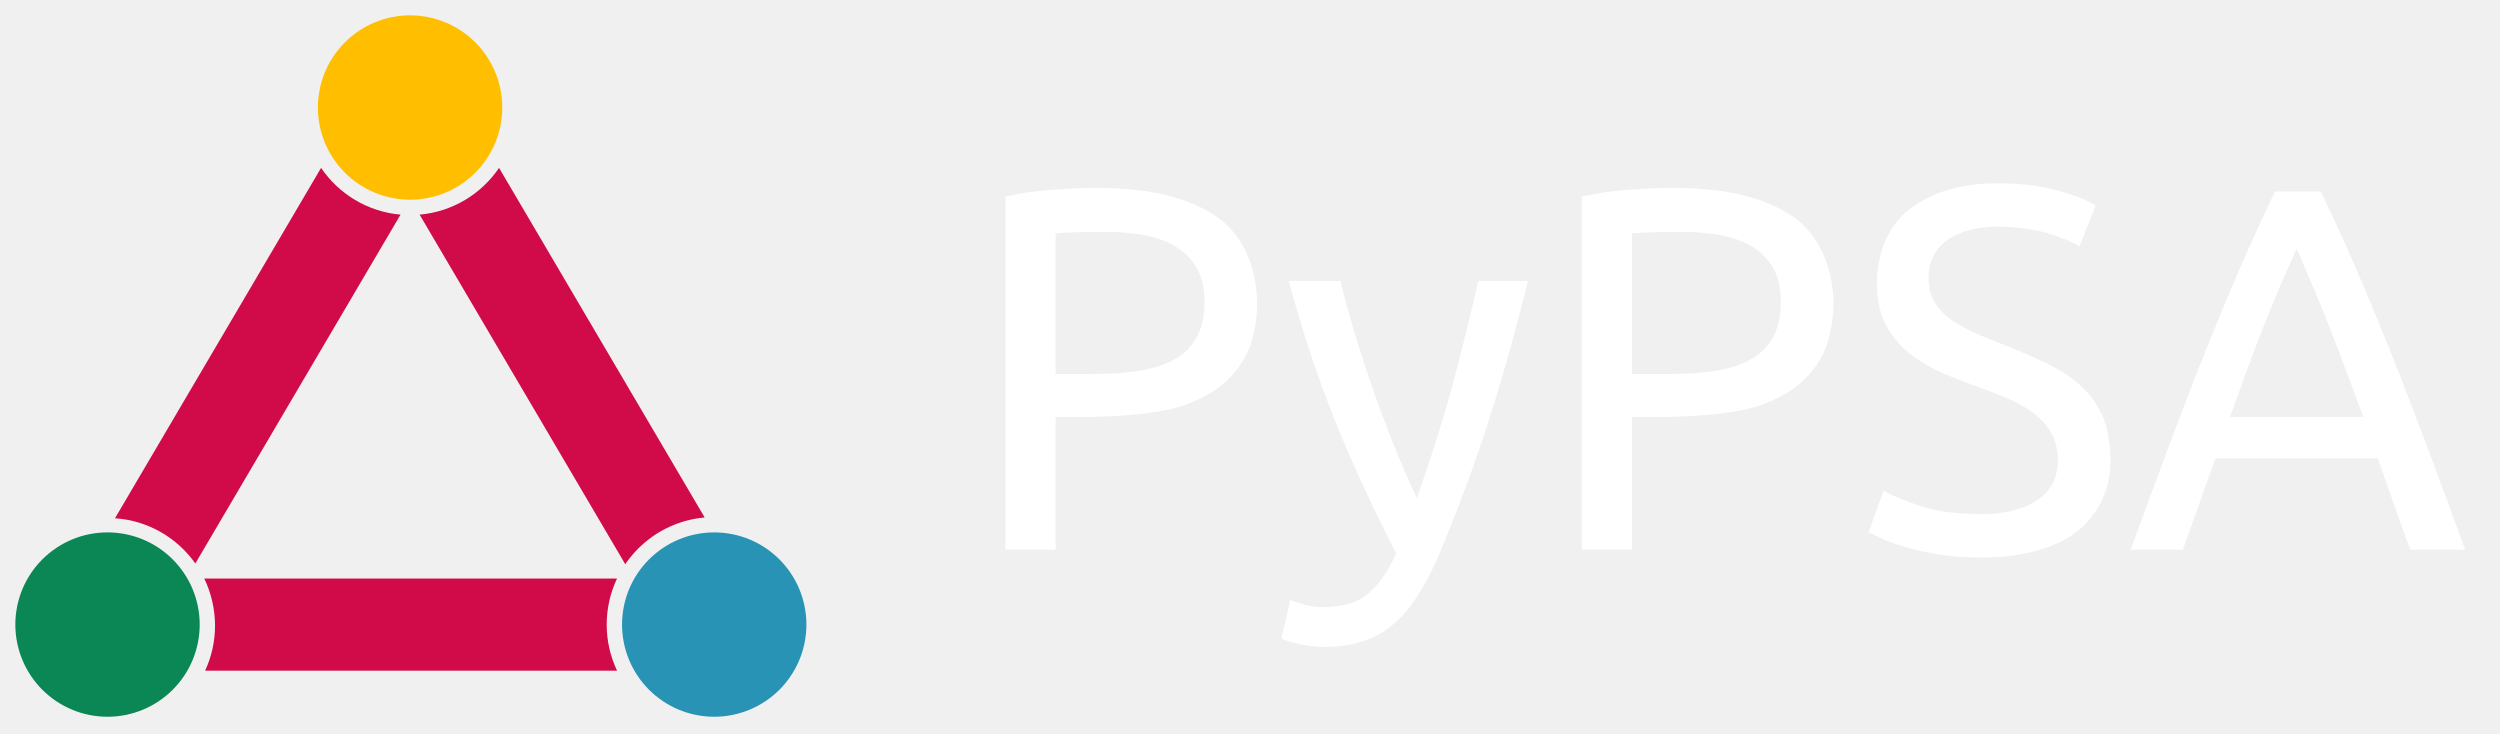
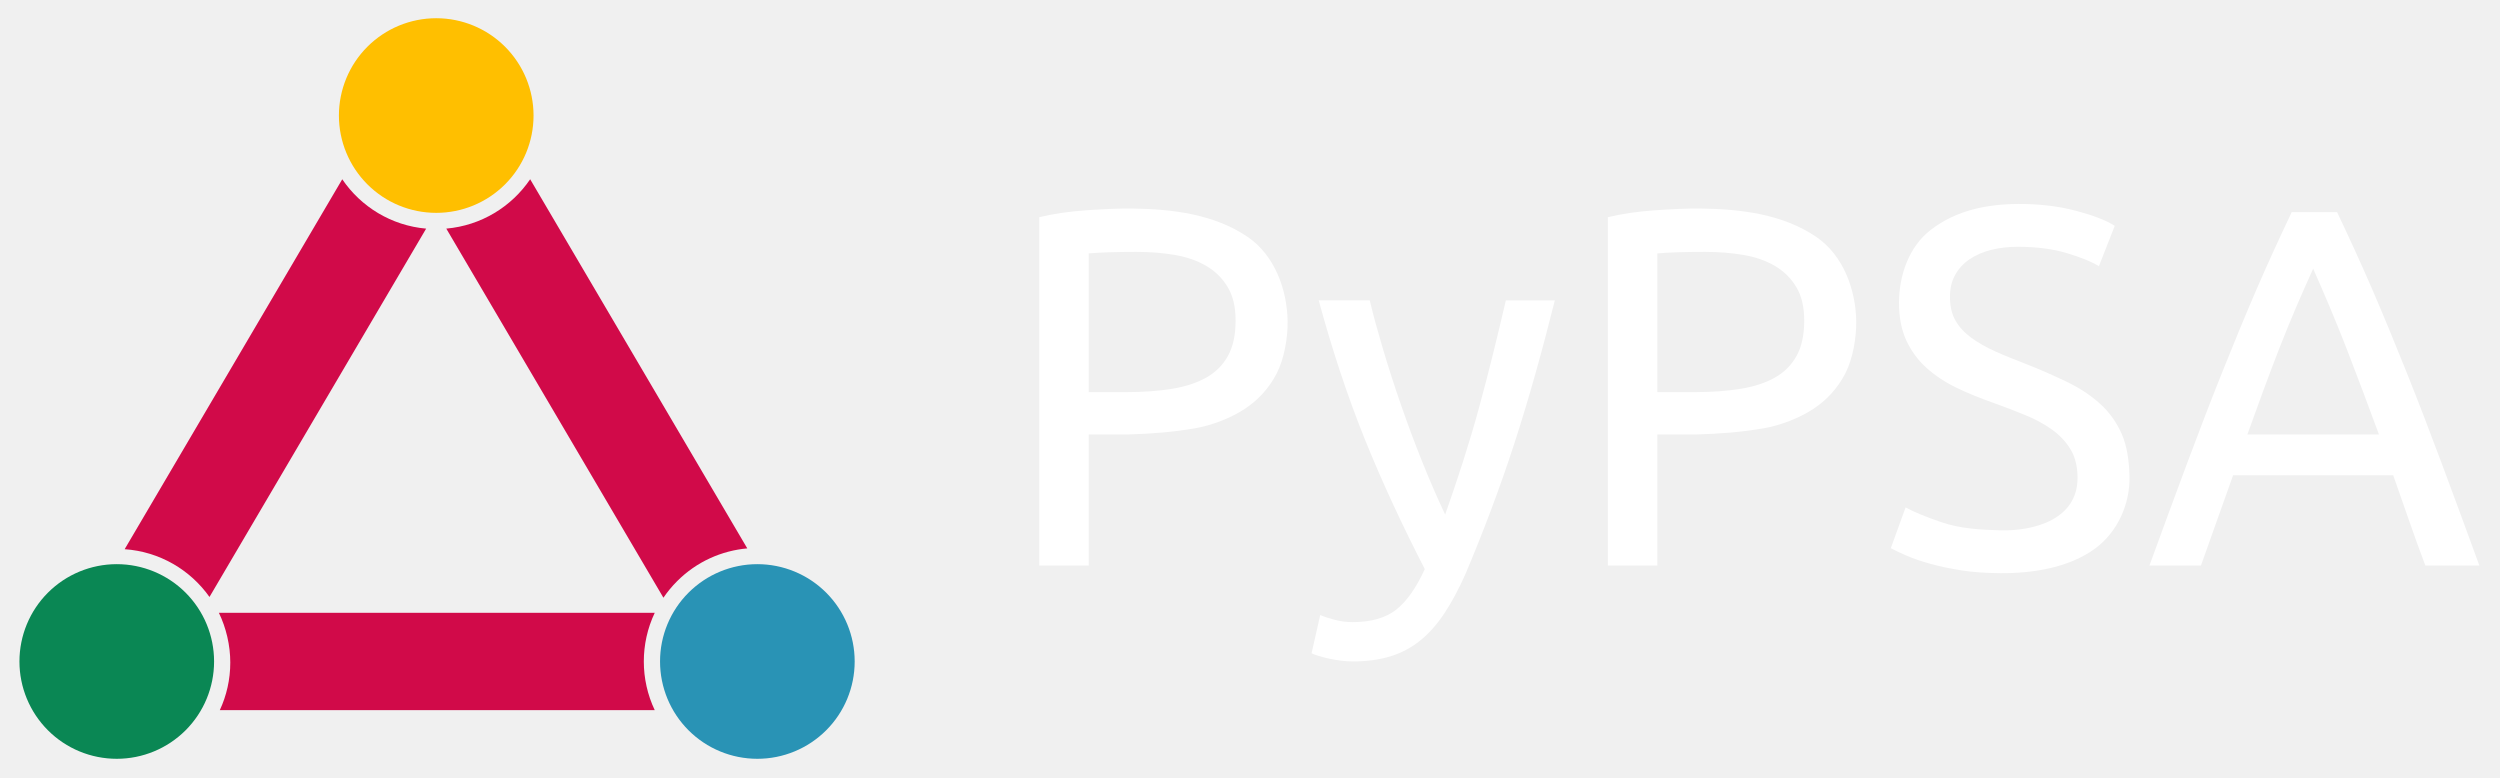
- <svg xmlns="http://www.w3.org/2000/svg" id="Layer_1" version="1.1" viewBox="0 0 1364.17 400">
+ <svg xmlns="http://www.w3.org/2000/svg" id="Layer_1" version="1.1" viewBox="0 0 1287 400">
  <defs>
    <style>
      .st0 {
+         fill: #ff9ffd;
+       }
+ 
+       .st1 {
        fill: #2993b5;
      }

-       .st1 {
+       .st2 {
        fill: #0a8754;
      }

-       .st2 {
+       .st3 {
        fill: #ff15ee;
      }

-       .st3 {
+       .st4 {
        fill: #fff;
      }

-       .st4 {
+       .st5 {
        fill: #d10a49;
      }

-       .st5 {
+       .st6 {
        fill: #ffbf00;
      }

-       .st6 {
+       .st7 {
        display: none;
      }

-       .st7 {
+       .st8 {
        fill: #ff7ff2;
      }
    </style>
  </defs>
-   <g id="Logo">
-     <g id="Left_Triangle">
-       <path class="st4" d="M218.56,117.12l-111.97,190.35c-9.88-13.97-25.73-23.44-43.84-24.68l112.45-191.18c9.63,14.18,25.32,23.92,43.35,25.51h.01Z" />
-     </g>
-     <g id="Right_Triangle">
-       <path class="st4" d="M384.53,282.37c-13.24,1.17-26.14,6.82-36.28,16.96-2.67,2.67-5.03,5.53-7.07,8.54l-112.21-190.75c18.03-1.58,33.72-11.32,43.35-25.51l112.2,190.76h0Z" />
-     </g>
-     <g id="Bottom_Triangle">
-       <path class="st4" d="M336.71,365.96H111.93c3.48-7.49,5.41-15.83,5.41-24.63s-2.12-17.9-5.89-25.66h225.25c-7.53,15.87-7.53,34.42,0,50.29h0Z" />
-     </g>
-     <g id="Top_Mask" class="st6">
-       <path class="st3" d="M282.44,58.67c0,12.21-3.73,23.55-10.12,32.94-9.63,14.18-25.32,23.92-43.35,25.51-1.72.15-3.45.23-5.21.23s-3.49-.08-5.21-.23c-18.03-1.58-33.72-11.32-43.35-25.51-6.39-9.39-10.12-20.73-10.12-32.94,0-32.4,26.27-58.67,58.67-58.67s58.67,26.27,58.67,58.67h.02Z" />
-     </g>
-     <g id="Left_Mask" class="st6">
-       <path class="st3" d="M117.35,341.33c0,8.8-1.94,17.14-5.41,24.63-9.3,20.1-29.66,34.04-53.26,34.04C26.28,400,0,373.73,0,341.33s26.27-58.67,58.67-58.67c1.37,0,2.73.05,4.08.14,18.11,1.24,33.96,10.7,43.84,24.68,1.84,2.58,3.46,5.32,4.86,8.2,3.77,7.75,5.89,16.45,5.89,25.66h.01Z" />
-     </g>
-     <g id="Right_Mask" class="st6">
-       <path class="st3" d="M431.22,382.31c-22.92,22.92-60.07,22.92-82.97,0-4.9-4.9-8.74-10.44-11.54-16.35-7.53-15.88-7.53-34.43,0-50.29,1.27-2.68,2.77-5.3,4.48-7.8,2.04-3.01,4.4-5.88,7.07-8.54,10.13-10.13,23.04-15.79,36.28-16.96,16.7-1.48,33.91,4.17,46.7,16.96,22.92,22.91,22.92,60.06,0,82.97h-.02Z" />
-     </g>
-     <path id="Right_Circle" class="st0" d="M389.73,391.11c13.34,0,26.13-5.3,35.57-14.73,9.43-9.43,14.73-22.22,14.73-35.57s-5.3-26.13-14.73-35.57c-9.43-9.43-22.22-14.73-35.57-14.73s-26.13,5.3-35.57,14.73c-9.44,9.43-14.73,22.22-14.73,35.57s5.3,26.13,14.73,35.57c9.43,9.43,22.22,14.73,35.57,14.73h0Z" />
-     <path id="Top_Circle" class="st5" d="M223.77,108.97c13.34,0,26.13-5.3,35.57-14.73,9.43-9.43,14.73-22.22,14.73-35.57s-5.3-26.13-14.73-35.57c-9.43-9.43-22.22-14.73-35.57-14.73s-26.13,5.3-35.57,14.73c-9.43,9.43-14.73,22.22-14.73,35.57s5.3,26.13,14.73,35.57c9.43,9.43,22.22,14.73,35.57,14.73h0Z" />
-     <path id="Left_Circle" class="st1" d="M58.67,391.11c13.34,0,26.13-5.3,35.57-14.73,9.43-9.43,14.73-22.22,14.73-35.57s-5.3-26.13-14.73-35.57c-9.43-9.43-22.22-14.73-35.57-14.73s-26.13,5.3-35.57,14.73c-9.43,9.43-14.73,22.22-14.73,35.57s5.3,26.13,14.73,35.57c9.43,9.43,22.22,14.73,35.57,14.73Z" />
-   </g>
-   <g id="Rulers" class="st6">
-     <rect class="st2" x="448.43" width="100" height="400" />
-     <rect class="st7" x="548.43" y="100" width="200" height="200" />
+   <g id="Rulers" class="st7">
+     <rect class="st3" x="440" width="95" height="400" />
+     <rect class="st8" x="535" y="105" width="700" height="190" />
+     <rect class="st0" y="336" width="10" height="10" />
+     <rect class="st0" x="219" width="10" height="9.37" />
+     <rect class="st0" x="55.57" y="390.83" width="10" height="9" />
+     <rect class="st0" x="1277" y="282" width="10" height="10" />
  </g>
  <g id="Text">
    <g>
-       <path class="st3" d="M600.54,102.54c21.62.3,44.85,3.11,63.32,15.65,15.02,10.2,21.92,29.28,22.14,46.68.12,9.04-1.81,20.67-6.06,28.91-4.08,7.9-9.96,14.46-17.49,19.46-7.88,5.23-18.52,9.27-27.78,10.86-12.42,2.14-24.25,3.02-36.95,3.38h-21.72v72.49h-27.36V107.33c7.71-1.88,16.31-3.15,25.81-3.81,9.49-.66,18.3-1.1,26.09-.99h0ZM602.8,126.51c-11.66,0-20.59.28-26.79.85v76.72h20.59c9.4,0,17.86-.61,25.38-1.83s13.86-3.29,19.04-6.21c5.17-2.91,9.17-6.91,11.99-11.99s4.23-11.56,4.23-19.46-1.46-13.73-4.37-18.62-6.87-8.79-11.85-11.71c-4.98-2.91-10.77-4.94-17.35-6.06-6.58-1.13-13.54-1.69-20.87-1.69h0Z" />
-       <path class="st3" d="M704.05,327.33c2.07.94,4.75,1.83,8.04,2.68s6.53,1.27,9.73,1.27c10.34,0,18.43-2.3,24.26-6.91,5.83-4.61,11.09-12.08,15.79-22.42-12.08-23.5-23.35-47.51-33.14-71.78-10.05-24.91-18.4-50.7-25.53-76.86h28.21c2.22,9.18,4.78,18.34,7.47,27.36,3.01,10.09,6.29,20.23,9.73,30.18,3.59,10.39,7.49,20.82,11.56,31.03,4.01,10.03,8.33,20.1,12.97,29.9,6.84-19.39,13.22-38.97,18.62-58.67s10.28-39.78,14.95-59.79h27.08c-6.71,26.82-14.06,53.56-22.56,79.68-7.85,24.1-16.88,48-26.79,71.5-3.76,8.46-7.66,15.75-11.71,21.86-4.04,6.11-8.51,11.14-13.4,15.09-4.89,3.95-10.39,6.86-16.5,8.74s-13.02,2.82-20.73,2.82c-2.07,0-4.23-.14-6.49-.42s-4.47-.66-6.63-1.13c-2.16-.47-4.14-.99-5.92-1.55-1.79-.56-3.06-1.04-3.81-1.41,1.92-8.46,2.88-12.69,4.79-21.15v-.02Z" />
-       <path class="st3" d="M915.02,102.54c21.62.3,44.85,3.11,63.32,15.65,15.02,10.2,21.92,29.28,22.14,46.68.12,9.04-1.81,20.67-6.06,28.91-4.08,7.9-9.96,14.46-17.49,19.46-7.88,5.23-18.52,9.27-27.78,10.86-12.42,2.14-24.25,3.02-36.95,3.38h-21.72v72.49h-27.36V107.33c7.71-1.88,16.31-3.15,25.81-3.81,9.49-.66,18.3-1.1,26.09-.99h0ZM917.28,126.51c-11.66,0-20.59.28-26.79.85v76.72h20.59c9.4,0,17.86-.61,25.38-1.83s13.86-3.29,19.04-6.21c5.17-2.91,9.17-6.91,11.99-11.99s4.23-11.56,4.23-19.46-1.46-13.73-4.37-18.62-6.87-8.79-11.85-11.71c-4.98-2.91-10.77-4.94-17.35-6.06-6.58-1.13-13.54-1.69-20.87-1.69h0Z" />
-       <path class="st3" d="M1080.02,280.51c18.88.51,43.09-6.06,42.87-29.33-.06-5.96-1.27-11.14-3.81-15.37s-5.97-7.9-10.29-11c-4.33-3.1-9.26-5.78-14.81-8.04s-11.46-4.6-17.63-6.77c-7.05-2.49-13.92-5.22-20.31-8.32-6.39-3.1-11.94-6.77-16.64-11-4.7-4.23-8.42-9.26-11.14-15.09-2.72-5.82-4.13-12.92-4.09-21.15.07-14.81,5.34-30.65,17.49-40.05,14.24-11.03,31.44-14.28,48.23-14.38,10.45-.06,21.73.98,32.29,3.81,9.62,2.57,16.78,5.31,21.29,8.32-3.5,8.91-5.25,13.37-8.74,22.28-3.95-2.44-9.83-4.84-17.63-7.19-7.8-2.35-16.88-3.53-27.22-3.53-5.27,0-10.15.56-14.67,1.69-4.51,1.13-8.46,2.82-11.85,5.08-3.38,2.26-6.07,5.13-8.04,8.6-1.97,3.48-2.96,7.57-2.96,12.27,0,5.27,1.04,9.69,3.1,13.26,2.07,3.57,4.98,6.72,8.74,9.45,3.76,2.72,8.13,5.22,13.12,7.47,4.98,2.26,10.57,4.47,16.5,6.77,8.4,3.26,16.22,6.77,23.27,10.15,7.05,3.38,13.16,7.43,18.33,12.13,5.17,4.7,9.17,10.29,11.99,16.78s4.05,14.52,4.23,23.55c.3,15.14-6.62,30.45-18.76,39.49-14.6,10.87-34.99,13.98-52.88,13.82-7.64-.07-14.81-.52-21.29-1.55-6.49-1.03-12.27-2.26-17.35-3.67s-9.45-2.92-13.12-4.51c-3.66-1.6-6.54-2.96-8.6-4.09,3.27-9.03,4.91-13.54,8.18-22.56,4.32,2.45,10.95,5.15,19.74,8.18,10.47,3.6,21.61,4.22,32.44,4.51h.02Z" />
-       <path class="st3" d="M1315.24,299.97c-3.2-8.46-6.21-16.78-9.03-24.96-2.82-8.18-5.74-16.5-8.74-24.96h-88.56c-5.92,16.64-11.85,33.28-17.77,49.92h-28.49c6.98-19.16,14.02-38.31,21.15-57.4,6.26-16.74,12.67-33.48,19.32-50.06,6.07-15.15,12.3-30.34,18.76-45.27,6.18-14.31,12.76-28.58,19.46-42.73h25.1c6.71,14.15,13.28,28.42,19.46,42.73,6.45,14.93,12.7,30.13,18.76,45.27,6.63,16.57,13.07,33.31,19.32,50.06,7.13,19.1,14.17,38.24,21.15,57.4h-29.9.01ZM1289.58,227.49c-5.88-15.88-11.8-31.82-17.91-47.53-5.76-14.81-11.99-29.55-18.47-44.14-6.64,14.57-12.98,29.31-18.76,44.14-6.09,15.66-11.91,31.62-17.63,47.53h72.77Z" />
+       <path class="st4" d="M583.31,107.36c20.12.28,41.75,2.89,58.94,14.57,13.98,9.49,20.4,27.25,20.61,43.45.11,8.41-1.68,19.24-5.64,26.91-3.8,7.35-9.27,13.46-16.28,18.11-7.33,4.87-17.24,8.63-25.86,10.11-11.56,1.99-22.57,2.81-34.39,3.15h-20.22v67.48h-25.47V111.82c7.18-1.75,15.18-2.93,24.02-3.55,8.83-.61,17.03-1.02,24.29-.92h0ZM585.41,129.67c-10.85,0-19.17.26-24.94.79v71.41h19.17c8.75,0,16.62-.57,23.62-1.7s12.9-3.06,17.72-5.78c4.81-2.71,8.54-6.43,11.16-11.16s3.94-10.76,3.94-18.11-1.36-12.78-4.07-17.33-6.39-8.18-11.03-10.9c-4.64-2.71-10.02-4.6-16.15-5.64-6.12-1.05-12.6-1.57-19.43-1.57h.01Z" />
+       <path class="st4" d="M679.66,316.6c1.93.87,4.42,1.7,7.48,2.49s6.08,1.18,9.06,1.18c9.62,0,17.16-2.14,22.58-6.43,5.43-4.29,10.32-11.24,14.7-20.87-11.24-21.87-21.73-44.22-30.85-66.81-9.35-23.19-17.13-47.19-23.76-71.54h26.26c2.07,8.54,4.45,17.07,6.95,25.47,2.8,9.39,5.85,18.83,9.06,28.09,3.34,9.67,6.97,19.38,10.76,28.88,3.73,9.34,7.75,18.71,12.07,27.83,6.37-18.05,12.31-36.27,17.33-54.61,5.03-18.34,9.57-37.03,13.92-55.65h25.21c-6.25,24.96-13.09,49.85-21,74.17-7.31,22.43-15.71,44.68-24.94,66.55-3.5,7.87-7.13,14.66-10.9,20.35-3.76,5.69-7.92,10.37-12.47,14.05s-9.67,6.39-15.36,8.14-12.12,2.62-19.3,2.62c-1.93,0-3.94-.13-6.04-.39s-4.16-.61-6.17-1.05-3.85-.92-5.51-1.44c-1.67-.52-2.85-.97-3.55-1.31,1.79-7.87,2.68-11.81,4.46-19.69v-.02h0Z" />
+       <path class="st4" d="M876.03,107.36c20.12.28,41.75,2.89,58.94,14.57,13.98,9.49,20.4,27.25,20.61,43.45.11,8.41-1.68,19.24-5.64,26.91-3.8,7.35-9.27,13.46-16.28,18.11-7.33,4.87-17.24,8.63-25.86,10.11-11.56,1.99-22.57,2.81-34.39,3.15h-20.22v67.48h-25.47V111.82c7.18-1.75,15.18-2.93,24.02-3.55,8.83-.61,17.03-1.02,24.29-.92h0ZM878.14,129.67c-10.85,0-19.17.26-24.94.79v71.41h19.17c8.75,0,16.62-.57,23.62-1.7s12.9-3.06,17.72-5.78c4.81-2.71,8.54-6.43,11.16-11.16s3.94-10.76,3.94-18.11-1.36-12.78-4.07-17.33-6.39-8.18-11.03-10.9c-4.64-2.71-10.02-4.6-16.15-5.64-6.12-1.05-12.6-1.57-19.43-1.57h.01Z" />
+       <path class="st4" d="M1029.62,273.02c17.57.47,40.11-5.64,39.9-27.3-.06-5.55-1.18-10.37-3.55-14.31s-5.56-7.35-9.58-10.24c-4.03-2.89-8.62-5.38-13.79-7.48s-10.67-4.28-16.41-6.3c-6.56-2.32-12.96-4.86-18.91-7.74-5.95-2.89-11.11-6.3-15.49-10.24-4.37-3.94-7.84-8.62-10.37-14.05-2.53-5.42-3.84-12.03-3.81-19.69.07-13.79,4.97-28.53,16.28-37.28,13.25-10.27,29.26-13.29,44.89-13.39,9.73-.06,20.23.91,30.06,3.55,8.95,2.39,15.62,4.94,19.82,7.74-3.26,8.29-4.89,12.45-8.14,20.74-3.68-2.27-9.15-4.51-16.41-6.69-7.26-2.19-15.71-3.29-25.34-3.29-4.91,0-9.45.52-13.66,1.57-4.2,1.05-7.87,2.62-11.03,4.73-3.15,2.1-5.65,4.78-7.48,8.01-1.83,3.24-2.76,7.05-2.76,11.42,0,4.91.97,9.02,2.89,12.34,1.93,3.32,4.64,6.26,8.14,8.8,3.5,2.53,7.57,4.86,12.21,6.95,4.64,2.1,9.84,4.16,15.36,6.3,7.82,3.03,15.1,6.3,21.66,9.45s12.25,6.92,17.06,11.29,8.54,9.58,11.16,15.62,3.77,13.52,3.94,21.92c.28,14.09-6.16,28.34-17.46,36.76-13.59,10.12-32.57,13.01-49.22,12.86-7.11-.07-13.79-.48-19.82-1.44-6.04-.96-11.42-2.1-16.15-3.42-4.73-1.31-8.8-2.72-12.21-4.2-3.41-1.49-6.09-2.76-8.01-3.81,3.04-8.41,4.57-12.6,7.61-21,4.02,2.28,10.19,4.79,18.37,7.61,9.75,3.35,20.12,3.93,30.2,4.2h.05Z" />
+       <path class="st4" d="M1248.57,291.13c-2.98-7.87-5.78-15.62-8.41-23.23-2.62-7.61-5.34-15.36-8.14-23.23h-82.43c-5.51,15.49-11.03,30.98-16.54,46.47h-26.52c6.5-17.83,13.05-35.66,19.69-53.43,5.83-15.58,11.79-31.16,17.98-46.6,5.65-14.1,11.45-28.24,17.46-42.14,5.75-13.32,11.88-26.6,18.11-39.77h23.36c6.25,13.17,12.36,26.45,18.11,39.77,6,13.9,11.82,28.05,17.46,42.14,6.17,15.42,12.17,31.01,17.98,46.6,6.64,17.78,13.19,35.59,19.69,53.43h-27.83.03ZM1224.68,223.66c-5.47-14.78-10.98-29.62-16.67-44.24-5.36-13.79-11.16-27.51-17.19-41.09-6.18,13.56-12.08,27.28-17.46,41.09-5.67,14.58-11.09,29.43-16.41,44.24h67.74-.01Z" />
    </g>
  </g>
+   <g id="Logo">
+     <g id="Left_Triangle">
+       <path class="st5" d="M219.38,117.7l-111.54,189.62c-9.84-13.92-25.63-23.35-43.67-24.59l112.02-190.44c9.59,14.13,25.22,23.83,43.18,25.41h.01Z" />
+     </g>
+     <g id="Right_Triangle">
+       <path class="st5" d="M384.71,282.31c-13.19,1.17-26.04,6.79-36.14,16.89-2.66,2.66-5.01,5.51-7.04,8.51l-111.78-190.02c17.96-1.57,33.59-11.28,43.18-25.41l111.77,190.03h.01Z" />
+     </g>
+     <g id="Bottom_Triangle">
+       <path class="st5" d="M337.08,365.58H113.16c3.47-7.46,5.39-15.77,5.39-24.54s-2.11-17.83-5.87-25.56h224.38c-7.5,15.81-7.5,34.29,0,50.1h.02Z" />
+     </g>
+     <path id="Right_Circle" class="st1" d="M389.89,390.63c13.29,0,26.03-5.28,35.43-14.67,9.39-9.39,14.67-22.13,14.67-35.43s-5.28-26.03-14.67-35.43c-9.39-9.39-22.13-14.67-35.43-14.67s-26.03,5.28-35.43,14.67-14.67,22.13-14.67,35.43,5.28,26.03,14.67,35.43c9.39,9.39,22.13,14.67,35.43,14.67h0Z" />
+     <path id="Top_Circle" class="st6" d="M224.57,109.58c13.29,0,26.03-5.28,35.43-14.67,9.39-9.39,14.67-22.13,14.67-35.43s-5.28-26.03-14.67-35.43c-9.39-9.39-22.13-14.67-35.43-14.67s-26.03,5.28-35.43,14.67c-9.39,9.39-14.67,22.13-14.67,35.43s5.28,26.03,14.67,35.43c9.39,9.39,22.13,14.67,35.43,14.67h0Z" />
+     <path id="Left_Circle" class="st2" d="M60.11,390.63c13.29,0,26.03-5.28,35.43-14.67,9.39-9.39,14.67-22.13,14.67-35.43s-5.28-26.03-14.67-35.43c-9.39-9.39-22.13-14.67-35.43-14.67s-26.03,5.28-35.43,14.67c-9.39,9.39-14.67,22.13-14.67,35.43s5.28,26.03,14.67,35.43c9.39,9.39,22.13,14.67,35.43,14.67Z" />
+   </g>
</svg>
